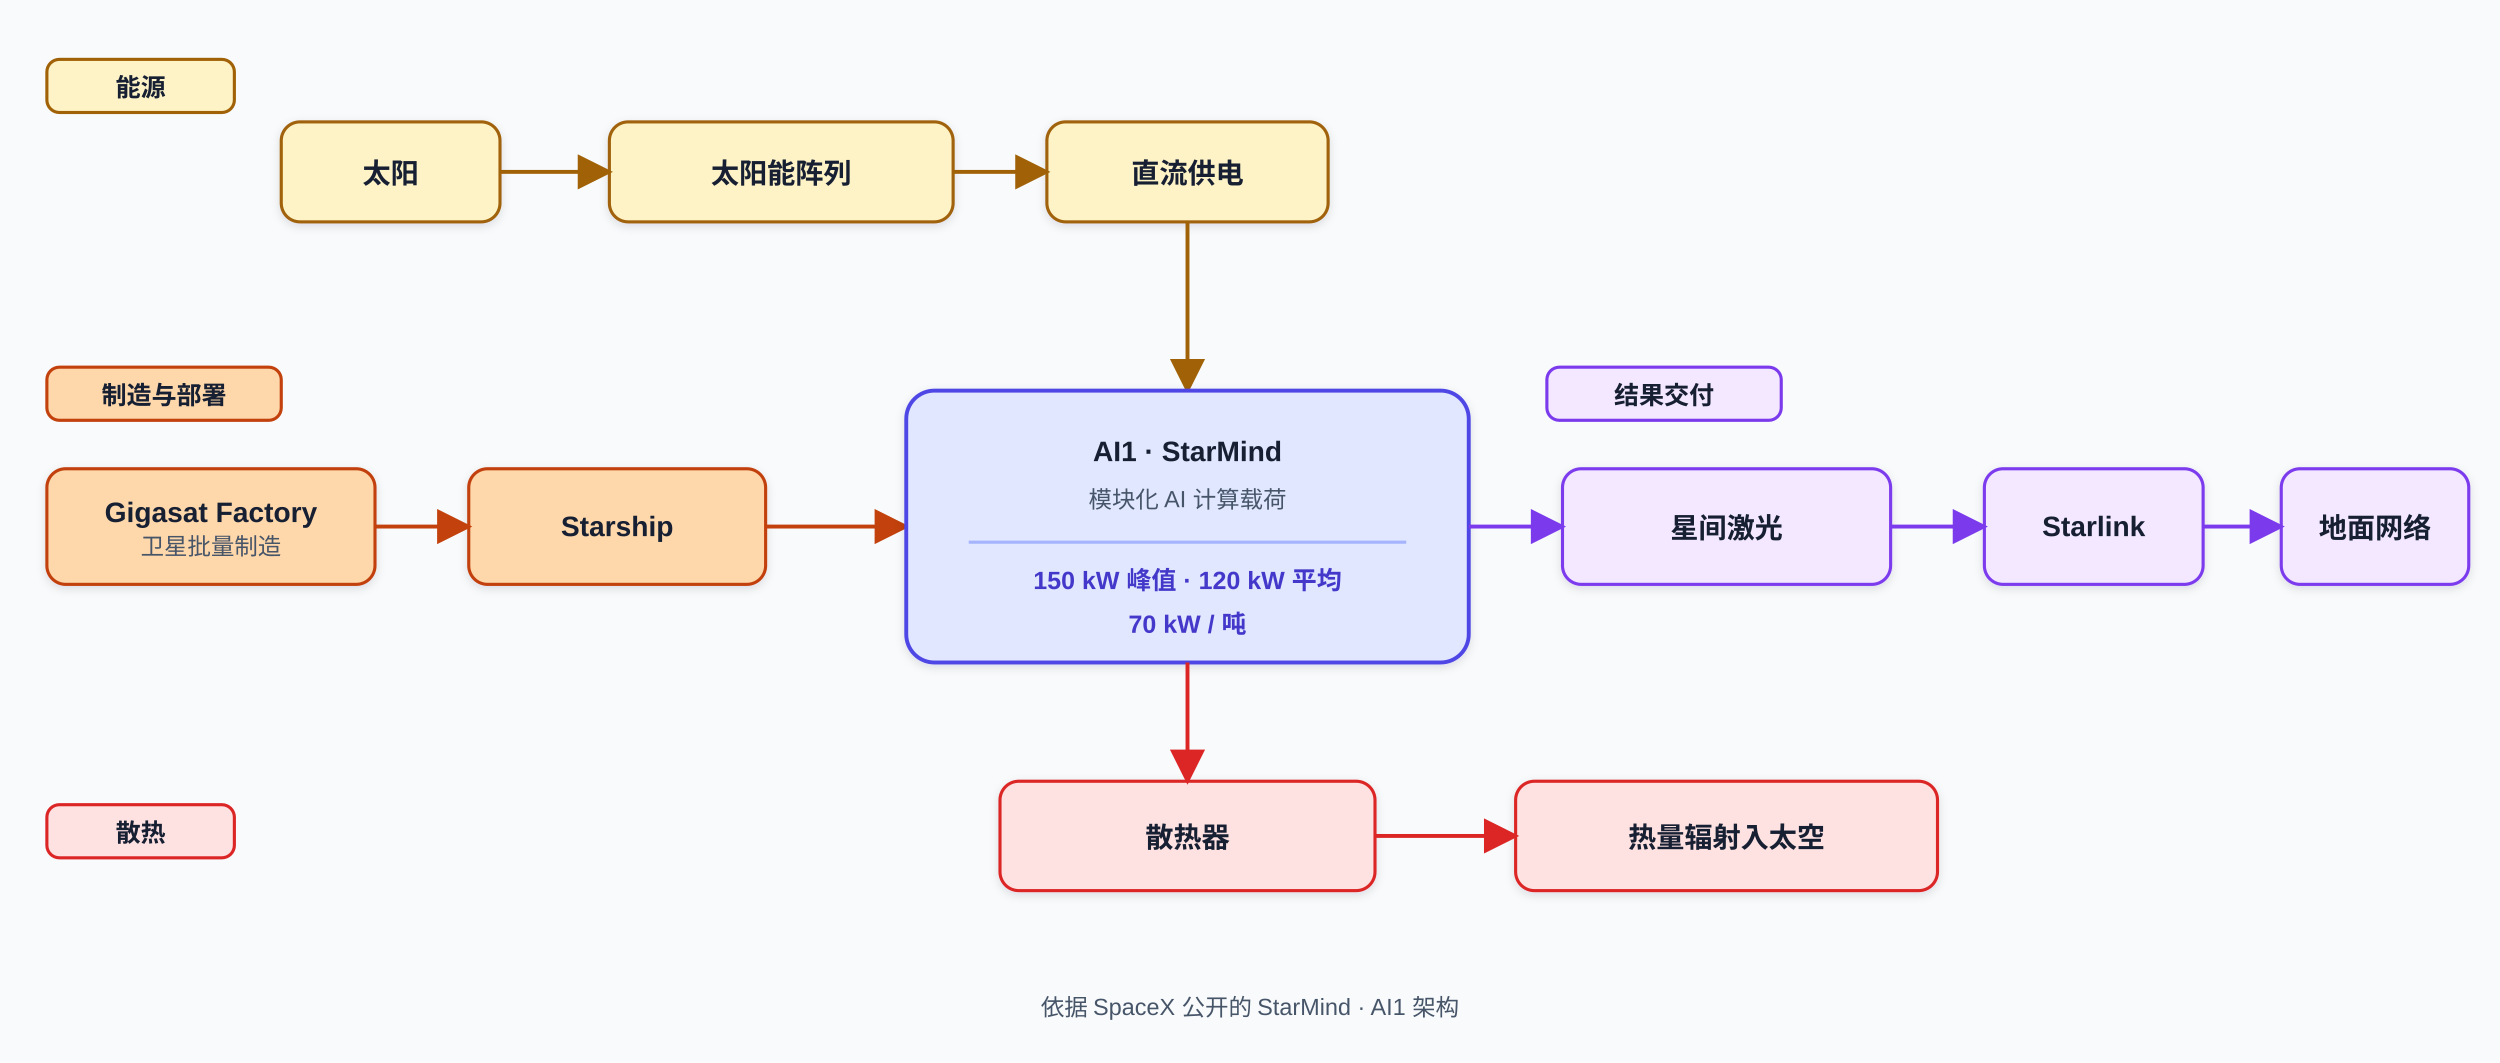
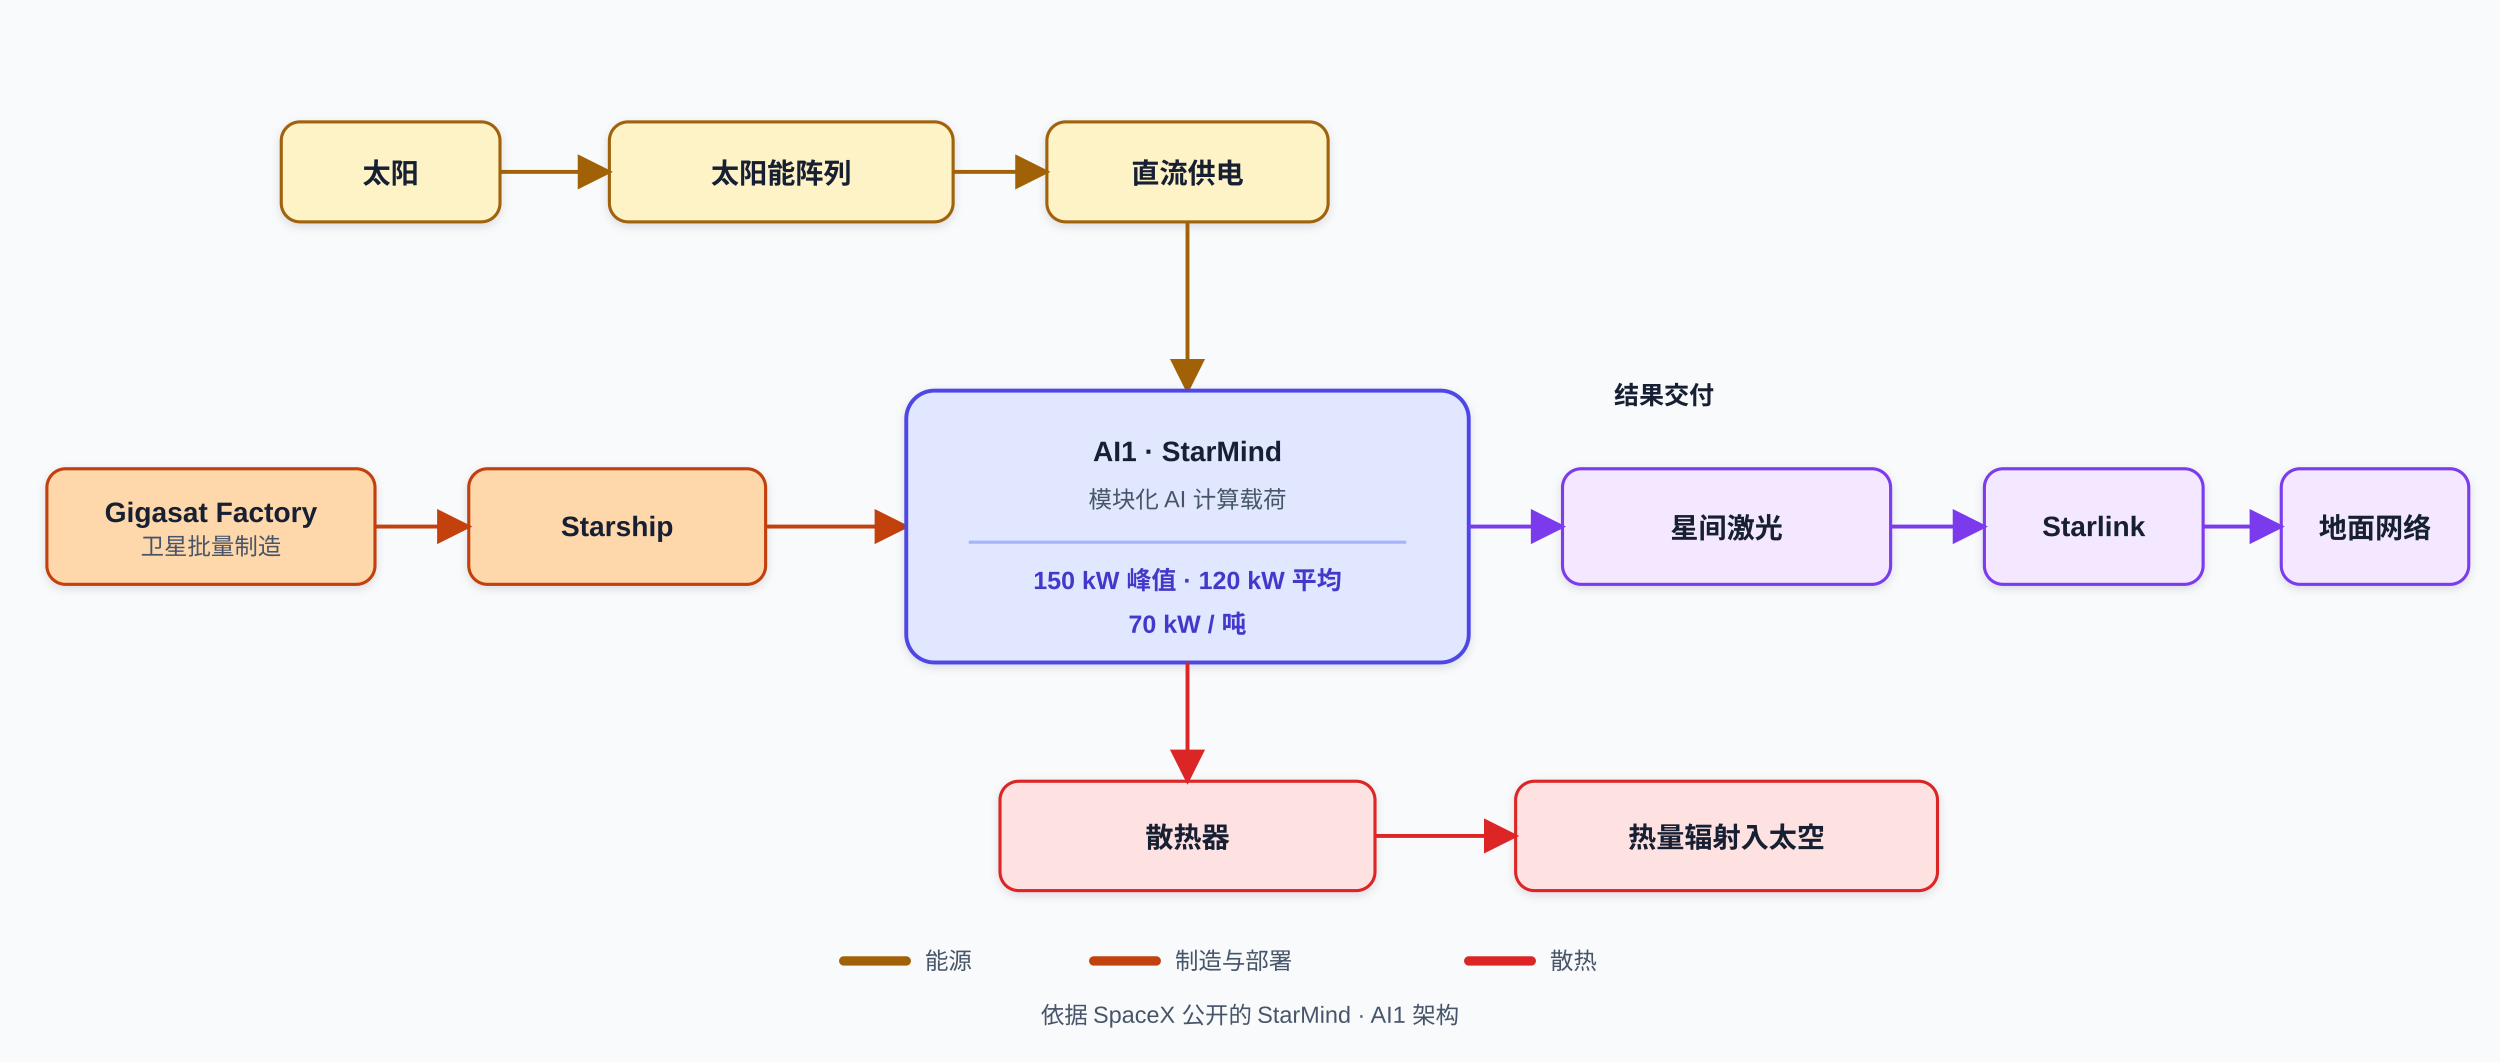
<svg xmlns="http://www.w3.org/2000/svg" width="1600" height="680" viewBox="0 0 1600 680" role="img" aria-labelledby="title desc">
  <defs>
    <marker id="arrow-orange" viewBox="0 0 10 10" refX="9" refY="5" markerWidth="9" markerHeight="9" orient="auto">
      <path d="M0 0L10 5L0 10Z" fill="#c2410c" />
    </marker>
    <marker id="arrow-yellow" viewBox="0 0 10 10" refX="9" refY="5" markerWidth="9" markerHeight="9" orient="auto">
      <path d="M0 0L10 5L0 10Z" fill="#a16207" />
    </marker>
    <marker id="arrow-red" viewBox="0 0 10 10" refX="9" refY="5" markerWidth="9" markerHeight="9" orient="auto">
      <path d="M0 0L10 5L0 10Z" fill="#dc2626" />
    </marker>
    <marker id="arrow-purple" viewBox="0 0 10 10" refX="9" refY="5" markerWidth="9" markerHeight="9" orient="auto">
      <path d="M0 0L10 5L0 10Z" fill="#7c3aed" />
    </marker>
    <filter id="shadow" x="-20%" y="-20%" width="140%" height="140%">
      <feDropShadow dx="0" dy="2" stdDeviation="3" flood-color="#0f172a" flood-opacity="0.12" />
    </filter>
    <style>
      text{font-family:Arial,"Noto Sans SC","PingFang SC",sans-serif;fill:#172033}
-       .lane{font-size:16px;font-weight:700;text-anchor:middle;dominant-baseline:middle}.label{font-size:18px;font-weight:700;text-anchor:middle;dominant-baseline:middle}.sub{font-size:15px;fill:#475569;text-anchor:middle}.metric{font-size:16px;font-weight:700;fill:#4338ca;text-anchor:middle}
+       .lane{font-size:16px;font-weight:700;text-anchor:middle;dominant-baseline:middle}.label{font-size:18px;font-weight:700;text-anchor:middle;dominant-baseline:middle}.sub{font-size:15px;fill:#475569;text-anchor:middle}.metric{font-size:16px;font-weight:700;fill:#4338ca;text-anchor:middle}.legend{font-size:15px;fill:#475569;dominant-baseline:middle}
      .manufacture{fill:#fed7aa;stroke:#c2410c;stroke-width:2}.power{fill:#fef3c7;stroke:#a16207;stroke-width:2}.compute{fill:#e0e7ff;stroke:#4f46e5;stroke-width:2.5}.thermal{fill:#fee2e2;stroke:#dc2626;stroke-width:2}.delivery{fill:#f3e8ff;stroke:#7c3aed;stroke-width:2}
      .edge-orange{fill:none;stroke:#c2410c;stroke-width:2.5;marker-end:url(#arrow-orange)}.edge-yellow{fill:none;stroke:#a16207;stroke-width:2.5;marker-end:url(#arrow-yellow)}.edge-red{fill:none;stroke:#dc2626;stroke-width:2.5;marker-end:url(#arrow-red)}.edge-purple{fill:none;stroke:#7c3aed;stroke-width:2.5;marker-end:url(#arrow-purple)}
    </style>
  </defs>
  <rect width="1600" height="680" fill="#f8fafc" />
-   <rect x="30" y="38" width="120" height="34" rx="8" class="power" />
-   <text x="90" y="56" class="lane">能源</text>
  <rect x="180" y="78" width="140" height="64" rx="12" class="power" filter="url(#shadow)" />
  <text x="250" y="111" class="label">太阳</text>
  <rect x="390" y="78" width="220" height="64" rx="12" class="power" filter="url(#shadow)" />
  <text x="500" y="111" class="label">太阳能阵列</text>
  <rect x="670" y="78" width="180" height="64" rx="12" class="power" filter="url(#shadow)" />
  <text x="760" y="111" class="label">直流供电</text>
  <path d="M320 110H390" class="edge-yellow" />
  <path d="M610 110H670" class="edge-yellow" />
  <path d="M760 142V250" class="edge-yellow" />
-   <rect x="30" y="235" width="150" height="34" rx="8" class="manufacture" />
-   <text x="105" y="253" class="lane">制造与部署</text>
  <rect x="30" y="300" width="210" height="74" rx="12" class="manufacture" filter="url(#shadow)" />
  <text x="135" y="329" class="label">Gigasat Factory</text>
  <text x="135" y="355" class="sub">卫星批量制造</text>
  <rect x="300" y="300" width="190" height="74" rx="12" class="manufacture" filter="url(#shadow)" />
  <text x="395" y="338" class="label">Starship</text>
  <path d="M240 337H300" class="edge-orange" />
  <path d="M490 337H580" class="edge-orange" />
  <rect x="580" y="250" width="360" height="174" rx="18" class="compute" filter="url(#shadow)" />
  <text x="760" y="290" class="label">AI1 · StarMind</text>
  <text x="760" y="325" class="sub">模块化 AI 计算载荷</text>
  <line x1="620" y1="347" x2="900" y2="347" stroke="#a5b4fc" stroke-width="2" />
  <text x="760" y="377" class="metric">150 kW 峰值 · 120 kW 平均</text>
  <text x="760" y="405" class="metric">70 kW / 吨</text>
-   <rect x="990" y="235" width="150" height="34" rx="8" class="delivery" />
-   <text x="1065" y="253" class="lane">结果交付</text>
+   <text x="1065" y="253" class="lane" fill="#7c3aed">结果交付</text>
  <rect x="1000" y="300" width="210" height="74" rx="12" class="delivery" filter="url(#shadow)" />
  <text x="1105" y="338" class="label">星间激光</text>
  <rect x="1270" y="300" width="140" height="74" rx="12" class="delivery" filter="url(#shadow)" />
  <text x="1340" y="338" class="label">Starlink</text>
  <rect x="1460" y="300" width="120" height="74" rx="12" class="delivery" filter="url(#shadow)" />
  <text x="1520" y="338" class="label">地面网络</text>
  <path d="M940 337H1000" class="edge-purple" />
  <path d="M1210 337H1270" class="edge-purple" />
  <path d="M1410 337H1460" class="edge-purple" />
-   <rect x="30" y="515" width="120" height="34" rx="8" class="thermal" />
-   <text x="90" y="533" class="lane">散热</text>
  <rect x="640" y="500" width="240" height="70" rx="12" class="thermal" filter="url(#shadow)" />
  <text x="760" y="536" class="label">散热器</text>
  <rect x="970" y="500" width="270" height="70" rx="12" class="thermal" filter="url(#shadow)" />
  <text x="1105" y="536" class="label">热量辐射入太空</text>
  <path d="M760 424V500" class="edge-red" />
  <path d="M880 535H970" class="edge-red" />
-   <text x="800" y="650" text-anchor="middle" class="sub">依据 SpaceX 公开的 StarMind · AI1 架构</text>
+   <line x1="540" y1="615" x2="580" y2="615" stroke="#a16207" stroke-width="6" stroke-linecap="round" />
+   <text x="592" y="615" class="legend">能源</text>
+   <line x1="700" y1="615" x2="740" y2="615" stroke="#c2410c" stroke-width="6" stroke-linecap="round" />
+   <text x="752" y="615" class="legend">制造与部署</text>
+   <line x1="940" y1="615" x2="980" y2="615" stroke="#dc2626" stroke-width="6" stroke-linecap="round" />
+   <text x="992" y="615" class="legend">散热</text>
+   <text x="800" y="655" text-anchor="middle" class="sub">依据 SpaceX 公开的 StarMind · AI1 架构</text>
</svg>
